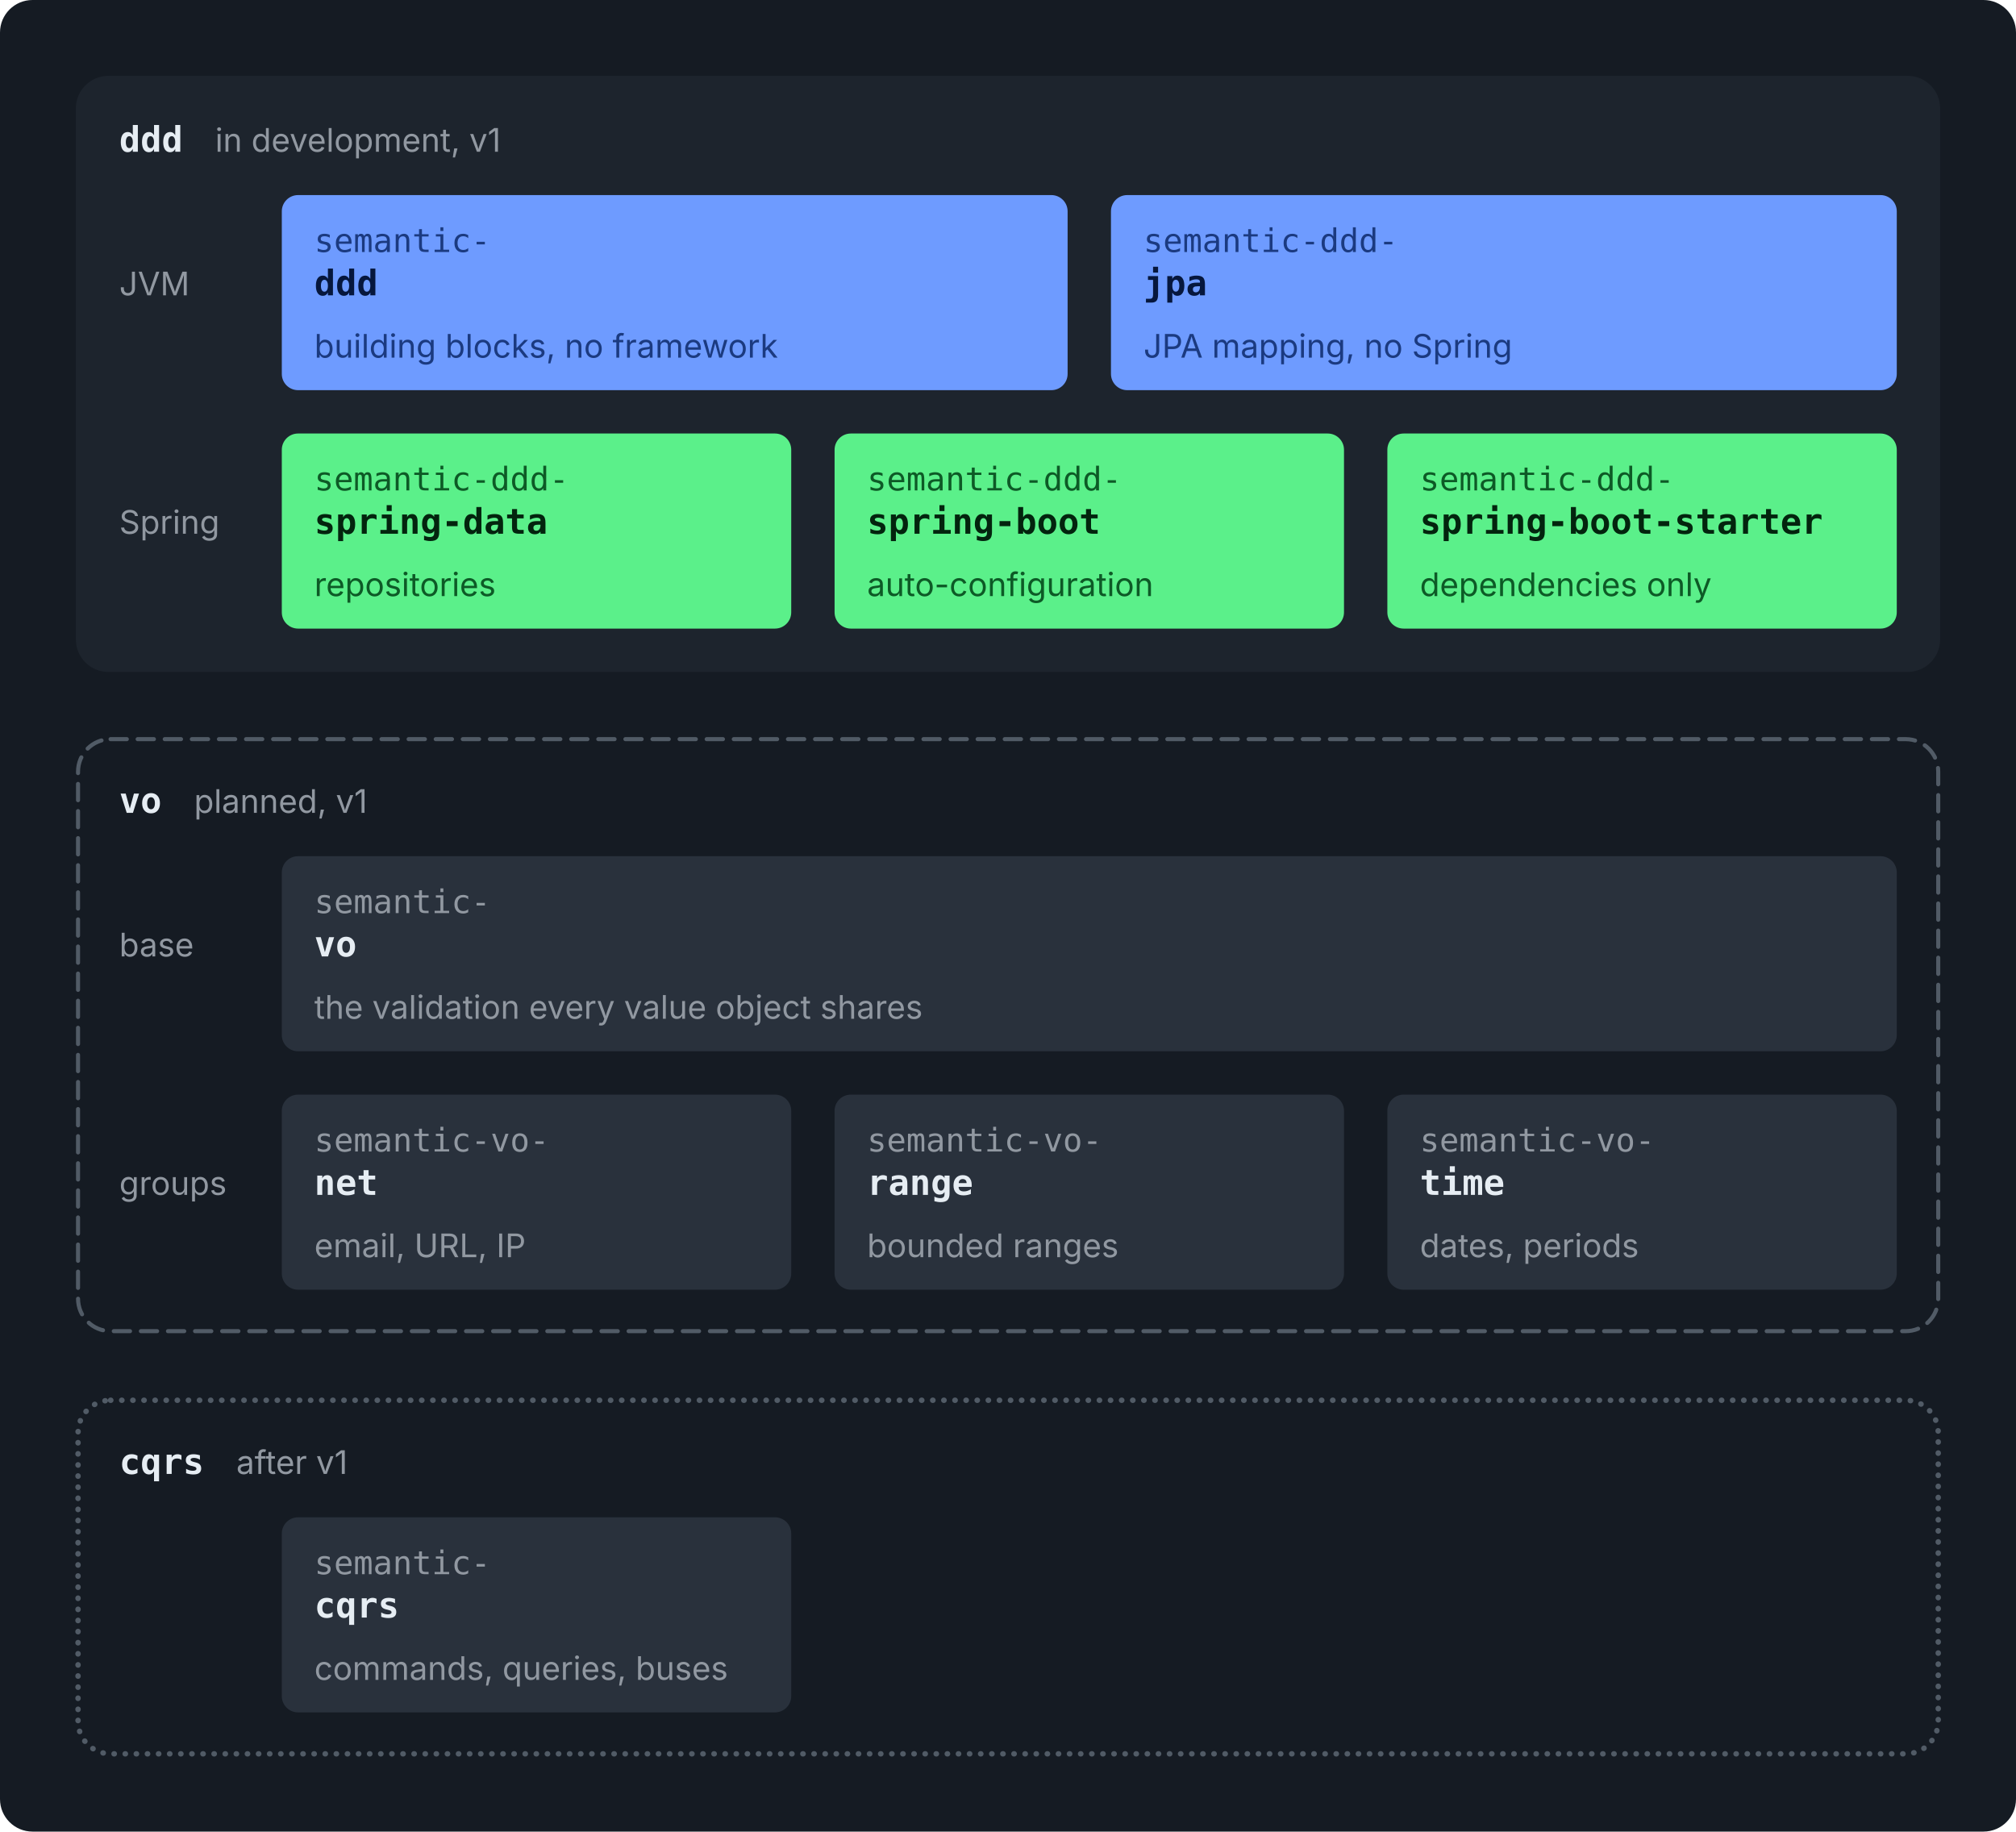
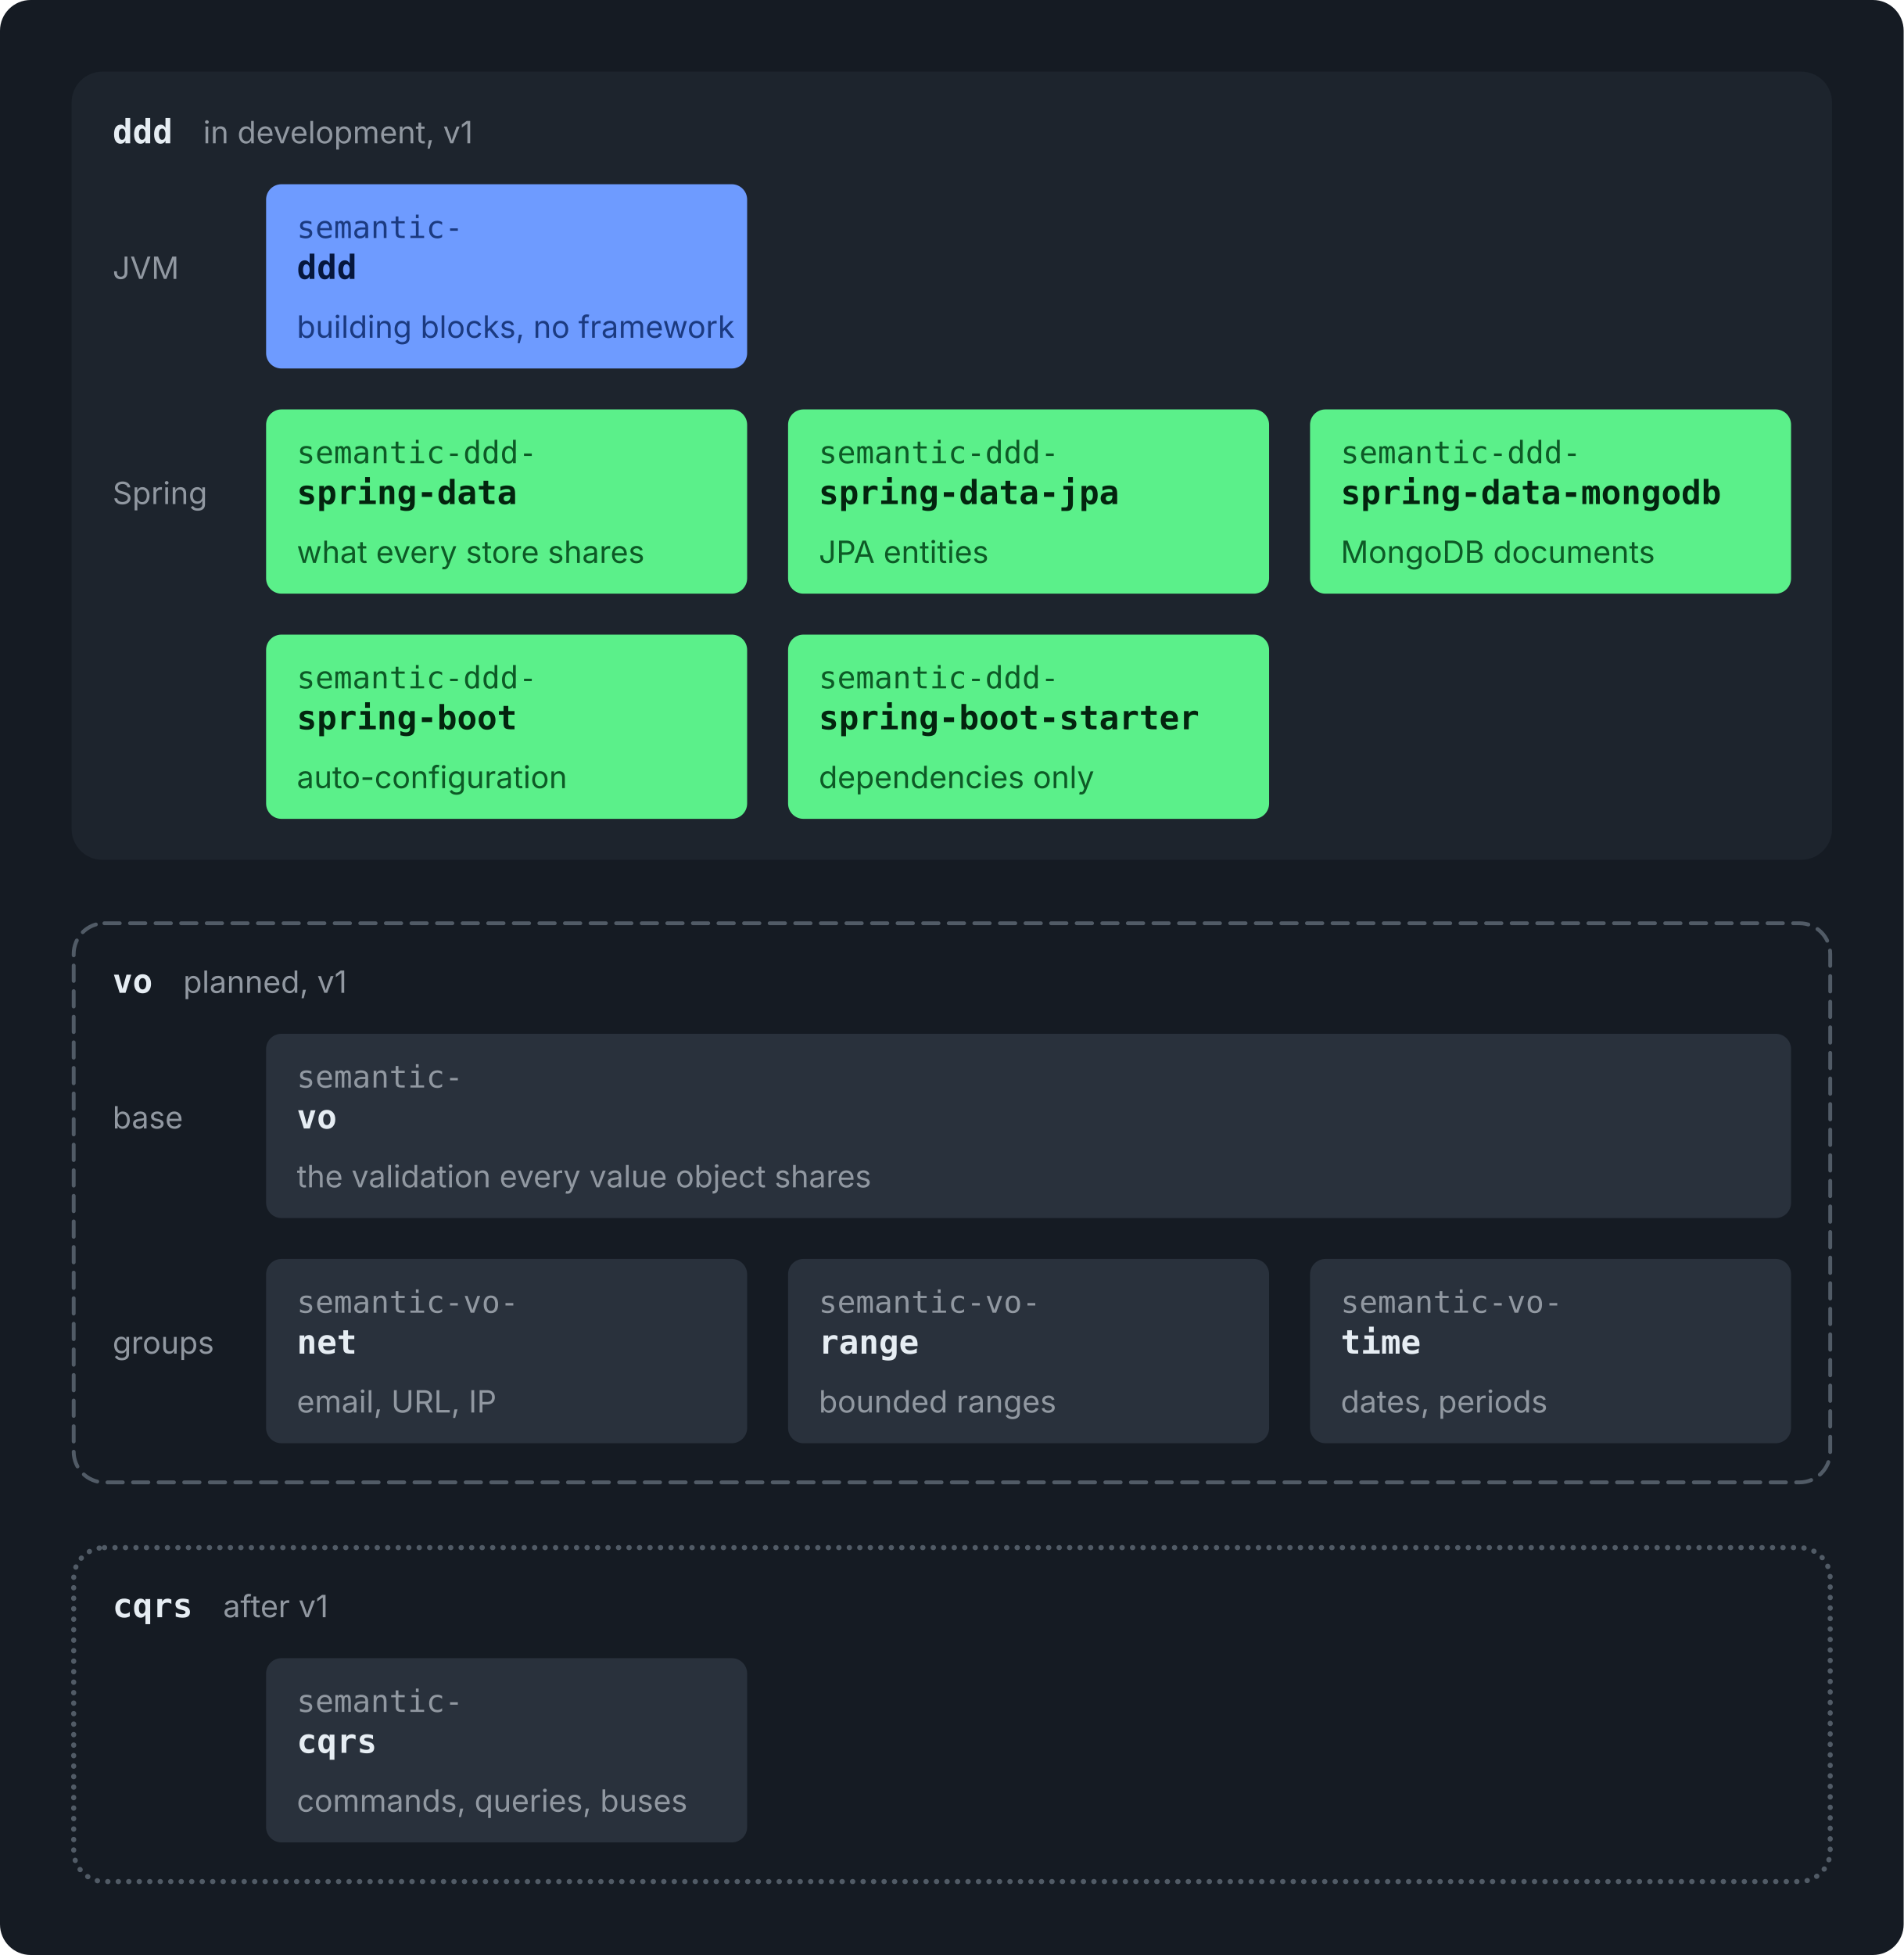
- <svg xmlns="http://www.w3.org/2000/svg" viewBox="0 0 744 676" width="744" height="676" role="img">
-   <rect width="744" height="676" rx="12" fill="#151B23" />
+ <svg xmlns="http://www.w3.org/2000/svg" viewBox="0 0 744 764" width="744" height="764" role="img">
+   <rect width="744" height="764" rx="12" fill="#151B23" />
  <g transform="translate(12,12)">
-     <rect x="16.0" y="16.0" width="688.0" height="220.0" rx="12" fill="#1D242D" />
+     <rect x="16.0" y="16.0" width="688.0" height="308.0" rx="12" fill="#1D242D" />
    <text x="32.0" y="44.0" font-family="ui-monospace, SFMono-Regular, 'SF Mono', Menlo, Consolas, monospace" font-size="13" font-weight="600" fill="#E6EDF3" text-anchor="start">ddd</text>
    <text x="67.4" y="44.0" font-family="-apple-system, BlinkMacSystemFont, 'Segoe UI', Inter, Helvetica, Arial, sans-serif" font-size="12" font-weight="400" fill="#9198A1" text-anchor="start">in development, v1</text>
    <text x="32.0" y="97.0" font-family="-apple-system, BlinkMacSystemFont, 'Segoe UI', Inter, Helvetica, Arial, sans-serif" font-size="12" font-weight="400" fill="#9198A1" text-anchor="start">JVM</text>
-     <rect x="92.0" y="60.0" width="290.0" height="72.0" rx="6" fill="#6E9BFF" />
+     <rect x="92.0" y="60.0" width="188.0" height="72.0" rx="6" fill="#6E9BFF" />
    <text x="104.0" y="81.0" font-family="ui-monospace, SFMono-Regular, 'SF Mono', Menlo, Consolas, monospace" font-size="12" font-weight="400" fill="#1B3A80" text-anchor="start">semantic-</text>
    <text x="104.0" y="97.0" font-family="ui-monospace, SFMono-Regular, 'SF Mono', Menlo, Consolas, monospace" font-size="13" font-weight="600" fill="#06173D" text-anchor="start">ddd</text>
    <text x="104.0" y="120.0" font-family="-apple-system, BlinkMacSystemFont, 'Segoe UI', Inter, Helvetica, Arial, sans-serif" font-size="12" font-weight="400" fill="#1B3A80" text-anchor="start">building blocks, no framework</text>
-     <rect x="398.0" y="60.0" width="290.0" height="72.0" rx="6" fill="#6E9BFF" />
-     <text x="410.0" y="81.0" font-family="ui-monospace, SFMono-Regular, 'SF Mono', Menlo, Consolas, monospace" font-size="12" font-weight="400" fill="#1B3A80" text-anchor="start">semantic-ddd-</text>
-     <text x="410.0" y="97.0" font-family="ui-monospace, SFMono-Regular, 'SF Mono', Menlo, Consolas, monospace" font-size="13" font-weight="600" fill="#06173D" text-anchor="start">jpa</text>
-     <text x="410.0" y="120.0" font-family="-apple-system, BlinkMacSystemFont, 'Segoe UI', Inter, Helvetica, Arial, sans-serif" font-size="12" font-weight="400" fill="#1B3A80" text-anchor="start">JPA mapping, no Spring</text>
    <text x="32.0" y="185.0" font-family="-apple-system, BlinkMacSystemFont, 'Segoe UI', Inter, Helvetica, Arial, sans-serif" font-size="12" font-weight="400" fill="#9198A1" text-anchor="start">Spring</text>
    <rect x="92.0" y="148.0" width="188.0" height="72.0" rx="6" fill="#5BF08A" />
    <text x="104.0" y="169.0" font-family="ui-monospace, SFMono-Regular, 'SF Mono', Menlo, Consolas, monospace" font-size="12" font-weight="400" fill="#0D5A26" text-anchor="start">semantic-ddd-</text>
    <text x="104.0" y="185.0" font-family="ui-monospace, SFMono-Regular, 'SF Mono', Menlo, Consolas, monospace" font-size="13" font-weight="600" fill="#03240E" text-anchor="start">spring-data</text>
-     <text x="104.0" y="208.0" font-family="-apple-system, BlinkMacSystemFont, 'Segoe UI', Inter, Helvetica, Arial, sans-serif" font-size="12" font-weight="400" fill="#0D5A26" text-anchor="start">repositories</text>
+     <text x="104.0" y="208.0" font-family="-apple-system, BlinkMacSystemFont, 'Segoe UI', Inter, Helvetica, Arial, sans-serif" font-size="12" font-weight="400" fill="#0D5A26" text-anchor="start">what every store shares</text>
    <rect x="296.0" y="148.0" width="188.0" height="72.0" rx="6" fill="#5BF08A" />
    <text x="308.0" y="169.0" font-family="ui-monospace, SFMono-Regular, 'SF Mono', Menlo, Consolas, monospace" font-size="12" font-weight="400" fill="#0D5A26" text-anchor="start">semantic-ddd-</text>
-     <text x="308.0" y="185.0" font-family="ui-monospace, SFMono-Regular, 'SF Mono', Menlo, Consolas, monospace" font-size="13" font-weight="600" fill="#03240E" text-anchor="start">spring-boot</text>
-     <text x="308.0" y="208.0" font-family="-apple-system, BlinkMacSystemFont, 'Segoe UI', Inter, Helvetica, Arial, sans-serif" font-size="12" font-weight="400" fill="#0D5A26" text-anchor="start">auto-configuration</text>
+     <text x="308.0" y="185.0" font-family="ui-monospace, SFMono-Regular, 'SF Mono', Menlo, Consolas, monospace" font-size="13" font-weight="600" fill="#03240E" text-anchor="start">spring-data-jpa</text>
+     <text x="308.0" y="208.0" font-family="-apple-system, BlinkMacSystemFont, 'Segoe UI', Inter, Helvetica, Arial, sans-serif" font-size="12" font-weight="400" fill="#0D5A26" text-anchor="start">JPA entities</text>
    <rect x="500.0" y="148.0" width="188.0" height="72.0" rx="6" fill="#5BF08A" />
    <text x="512.0" y="169.0" font-family="ui-monospace, SFMono-Regular, 'SF Mono', Menlo, Consolas, monospace" font-size="12" font-weight="400" fill="#0D5A26" text-anchor="start">semantic-ddd-</text>
-     <text x="512.0" y="185.0" font-family="ui-monospace, SFMono-Regular, 'SF Mono', Menlo, Consolas, monospace" font-size="13" font-weight="600" fill="#03240E" text-anchor="start">spring-boot-starter</text>
-     <text x="512.0" y="208.0" font-family="-apple-system, BlinkMacSystemFont, 'Segoe UI', Inter, Helvetica, Arial, sans-serif" font-size="12" font-weight="400" fill="#0D5A26" text-anchor="start">dependencies only</text>
-     <rect x="16.8" y="260.8" width="686.5" height="218.5" rx="12" fill="none" stroke="#515B66" stroke-width="1.5" stroke-dasharray="6 4" stroke-linecap="round" />
-     <text x="32.0" y="288.0" font-family="ui-monospace, SFMono-Regular, 'SF Mono', Menlo, Consolas, monospace" font-size="13" font-weight="600" fill="#E6EDF3" text-anchor="start">vo</text>
-     <text x="59.6" y="288.0" font-family="-apple-system, BlinkMacSystemFont, 'Segoe UI', Inter, Helvetica, Arial, sans-serif" font-size="12" font-weight="400" fill="#9198A1" text-anchor="start">planned, v1</text>
-     <text x="32.0" y="341.0" font-family="-apple-system, BlinkMacSystemFont, 'Segoe UI', Inter, Helvetica, Arial, sans-serif" font-size="12" font-weight="400" fill="#9198A1" text-anchor="start">base</text>
-     <rect x="92.0" y="304.0" width="596.0" height="72.0" rx="6" fill="#29313C" />
-     <text x="104.0" y="325.0" font-family="ui-monospace, SFMono-Regular, 'SF Mono', Menlo, Consolas, monospace" font-size="12" font-weight="400" fill="#9198A1" text-anchor="start">semantic-</text>
-     <text x="104.0" y="341.0" font-family="ui-monospace, SFMono-Regular, 'SF Mono', Menlo, Consolas, monospace" font-size="13" font-weight="600" fill="#E6EDF3" text-anchor="start">vo</text>
-     <text x="104.0" y="364.0" font-family="-apple-system, BlinkMacSystemFont, 'Segoe UI', Inter, Helvetica, Arial, sans-serif" font-size="12" font-weight="400" fill="#9198A1" text-anchor="start">the validation every value object shares</text>
-     <text x="32.0" y="429.0" font-family="-apple-system, BlinkMacSystemFont, 'Segoe UI', Inter, Helvetica, Arial, sans-serif" font-size="12" font-weight="400" fill="#9198A1" text-anchor="start">groups</text>
-     <rect x="92.0" y="392.0" width="188.0" height="72.0" rx="6" fill="#29313C" />
-     <text x="104.0" y="413.0" font-family="ui-monospace, SFMono-Regular, 'SF Mono', Menlo, Consolas, monospace" font-size="12" font-weight="400" fill="#9198A1" text-anchor="start">semantic-vo-</text>
-     <text x="104.0" y="429.0" font-family="ui-monospace, SFMono-Regular, 'SF Mono', Menlo, Consolas, monospace" font-size="13" font-weight="600" fill="#E6EDF3" text-anchor="start">net</text>
-     <text x="104.0" y="452.0" font-family="-apple-system, BlinkMacSystemFont, 'Segoe UI', Inter, Helvetica, Arial, sans-serif" font-size="12" font-weight="400" fill="#9198A1" text-anchor="start">email, URL, IP</text>
-     <rect x="296.0" y="392.0" width="188.0" height="72.0" rx="6" fill="#29313C" />
-     <text x="308.0" y="413.0" font-family="ui-monospace, SFMono-Regular, 'SF Mono', Menlo, Consolas, monospace" font-size="12" font-weight="400" fill="#9198A1" text-anchor="start">semantic-vo-</text>
-     <text x="308.0" y="429.0" font-family="ui-monospace, SFMono-Regular, 'SF Mono', Menlo, Consolas, monospace" font-size="13" font-weight="600" fill="#E6EDF3" text-anchor="start">range</text>
-     <text x="308.0" y="452.0" font-family="-apple-system, BlinkMacSystemFont, 'Segoe UI', Inter, Helvetica, Arial, sans-serif" font-size="12" font-weight="400" fill="#9198A1" text-anchor="start">bounded ranges</text>
-     <rect x="500.0" y="392.0" width="188.0" height="72.0" rx="6" fill="#29313C" />
-     <text x="512.0" y="413.0" font-family="ui-monospace, SFMono-Regular, 'SF Mono', Menlo, Consolas, monospace" font-size="12" font-weight="400" fill="#9198A1" text-anchor="start">semantic-vo-</text>
-     <text x="512.0" y="429.0" font-family="ui-monospace, SFMono-Regular, 'SF Mono', Menlo, Consolas, monospace" font-size="13" font-weight="600" fill="#E6EDF3" text-anchor="start">time</text>
-     <text x="512.0" y="452.0" font-family="-apple-system, BlinkMacSystemFont, 'Segoe UI', Inter, Helvetica, Arial, sans-serif" font-size="12" font-weight="400" fill="#9198A1" text-anchor="start">dates, periods</text>
-     <rect x="16.8" y="504.8" width="686.5" height="130.5" rx="12" fill="none" stroke="#515B66" stroke-width="2" stroke-dasharray="0.1 4" stroke-linecap="round" />
-     <text x="32.0" y="532.0" font-family="ui-monospace, SFMono-Regular, 'SF Mono', Menlo, Consolas, monospace" font-size="13" font-weight="600" fill="#E6EDF3" text-anchor="start">cqrs</text>
-     <text x="75.2" y="532.0" font-family="-apple-system, BlinkMacSystemFont, 'Segoe UI', Inter, Helvetica, Arial, sans-serif" font-size="12" font-weight="400" fill="#9198A1" text-anchor="start">after v1</text>
-     <rect x="92.0" y="548.0" width="188.0" height="72.0" rx="6" fill="#29313C" />
-     <text x="104.0" y="569.0" font-family="ui-monospace, SFMono-Regular, 'SF Mono', Menlo, Consolas, monospace" font-size="12" font-weight="400" fill="#9198A1" text-anchor="start">semantic-</text>
-     <text x="104.0" y="585.0" font-family="ui-monospace, SFMono-Regular, 'SF Mono', Menlo, Consolas, monospace" font-size="13" font-weight="600" fill="#E6EDF3" text-anchor="start">cqrs</text>
-     <text x="104.0" y="608.0" font-family="-apple-system, BlinkMacSystemFont, 'Segoe UI', Inter, Helvetica, Arial, sans-serif" font-size="12" font-weight="400" fill="#9198A1" text-anchor="start">commands, queries, buses</text>
+     <text x="512.0" y="185.0" font-family="ui-monospace, SFMono-Regular, 'SF Mono', Menlo, Consolas, monospace" font-size="13" font-weight="600" fill="#03240E" text-anchor="start">spring-data-mongodb</text>
+     <text x="512.0" y="208.0" font-family="-apple-system, BlinkMacSystemFont, 'Segoe UI', Inter, Helvetica, Arial, sans-serif" font-size="12" font-weight="400" fill="#0D5A26" text-anchor="start">MongoDB documents</text>
+     <rect x="92.0" y="236.0" width="188.0" height="72.0" rx="6" fill="#5BF08A" />
+     <text x="104.0" y="257.0" font-family="ui-monospace, SFMono-Regular, 'SF Mono', Menlo, Consolas, monospace" font-size="12" font-weight="400" fill="#0D5A26" text-anchor="start">semantic-ddd-</text>
+     <text x="104.0" y="273.0" font-family="ui-monospace, SFMono-Regular, 'SF Mono', Menlo, Consolas, monospace" font-size="13" font-weight="600" fill="#03240E" text-anchor="start">spring-boot</text>
+     <text x="104.0" y="296.0" font-family="-apple-system, BlinkMacSystemFont, 'Segoe UI', Inter, Helvetica, Arial, sans-serif" font-size="12" font-weight="400" fill="#0D5A26" text-anchor="start">auto-configuration</text>
+     <rect x="296.0" y="236.0" width="188.0" height="72.0" rx="6" fill="#5BF08A" />
+     <text x="308.0" y="257.0" font-family="ui-monospace, SFMono-Regular, 'SF Mono', Menlo, Consolas, monospace" font-size="12" font-weight="400" fill="#0D5A26" text-anchor="start">semantic-ddd-</text>
+     <text x="308.0" y="273.0" font-family="ui-monospace, SFMono-Regular, 'SF Mono', Menlo, Consolas, monospace" font-size="13" font-weight="600" fill="#03240E" text-anchor="start">spring-boot-starter</text>
+     <text x="308.0" y="296.0" font-family="-apple-system, BlinkMacSystemFont, 'Segoe UI', Inter, Helvetica, Arial, sans-serif" font-size="12" font-weight="400" fill="#0D5A26" text-anchor="start">dependencies only</text>
+     <rect x="16.8" y="348.8" width="686.5" height="218.5" rx="12" fill="none" stroke="#515B66" stroke-width="1.5" stroke-dasharray="6 4" stroke-linecap="round" />
+     <text x="32.0" y="376.0" font-family="ui-monospace, SFMono-Regular, 'SF Mono', Menlo, Consolas, monospace" font-size="13" font-weight="600" fill="#E6EDF3" text-anchor="start">vo</text>
+     <text x="59.6" y="376.0" font-family="-apple-system, BlinkMacSystemFont, 'Segoe UI', Inter, Helvetica, Arial, sans-serif" font-size="12" font-weight="400" fill="#9198A1" text-anchor="start">planned, v1</text>
+     <text x="32.0" y="429.0" font-family="-apple-system, BlinkMacSystemFont, 'Segoe UI', Inter, Helvetica, Arial, sans-serif" font-size="12" font-weight="400" fill="#9198A1" text-anchor="start">base</text>
+     <rect x="92.0" y="392.0" width="596.0" height="72.0" rx="6" fill="#29313C" />
+     <text x="104.0" y="413.0" font-family="ui-monospace, SFMono-Regular, 'SF Mono', Menlo, Consolas, monospace" font-size="12" font-weight="400" fill="#9198A1" text-anchor="start">semantic-</text>
+     <text x="104.0" y="429.0" font-family="ui-monospace, SFMono-Regular, 'SF Mono', Menlo, Consolas, monospace" font-size="13" font-weight="600" fill="#E6EDF3" text-anchor="start">vo</text>
+     <text x="104.0" y="452.0" font-family="-apple-system, BlinkMacSystemFont, 'Segoe UI', Inter, Helvetica, Arial, sans-serif" font-size="12" font-weight="400" fill="#9198A1" text-anchor="start">the validation every value object shares</text>
+     <text x="32.0" y="517.0" font-family="-apple-system, BlinkMacSystemFont, 'Segoe UI', Inter, Helvetica, Arial, sans-serif" font-size="12" font-weight="400" fill="#9198A1" text-anchor="start">groups</text>
+     <rect x="92.0" y="480.0" width="188.0" height="72.0" rx="6" fill="#29313C" />
+     <text x="104.0" y="501.0" font-family="ui-monospace, SFMono-Regular, 'SF Mono', Menlo, Consolas, monospace" font-size="12" font-weight="400" fill="#9198A1" text-anchor="start">semantic-vo-</text>
+     <text x="104.0" y="517.0" font-family="ui-monospace, SFMono-Regular, 'SF Mono', Menlo, Consolas, monospace" font-size="13" font-weight="600" fill="#E6EDF3" text-anchor="start">net</text>
+     <text x="104.0" y="540.0" font-family="-apple-system, BlinkMacSystemFont, 'Segoe UI', Inter, Helvetica, Arial, sans-serif" font-size="12" font-weight="400" fill="#9198A1" text-anchor="start">email, URL, IP</text>
+     <rect x="296.0" y="480.0" width="188.0" height="72.0" rx="6" fill="#29313C" />
+     <text x="308.0" y="501.0" font-family="ui-monospace, SFMono-Regular, 'SF Mono', Menlo, Consolas, monospace" font-size="12" font-weight="400" fill="#9198A1" text-anchor="start">semantic-vo-</text>
+     <text x="308.0" y="517.0" font-family="ui-monospace, SFMono-Regular, 'SF Mono', Menlo, Consolas, monospace" font-size="13" font-weight="600" fill="#E6EDF3" text-anchor="start">range</text>
+     <text x="308.0" y="540.0" font-family="-apple-system, BlinkMacSystemFont, 'Segoe UI', Inter, Helvetica, Arial, sans-serif" font-size="12" font-weight="400" fill="#9198A1" text-anchor="start">bounded ranges</text>
+     <rect x="500.0" y="480.0" width="188.0" height="72.0" rx="6" fill="#29313C" />
+     <text x="512.0" y="501.0" font-family="ui-monospace, SFMono-Regular, 'SF Mono', Menlo, Consolas, monospace" font-size="12" font-weight="400" fill="#9198A1" text-anchor="start">semantic-vo-</text>
+     <text x="512.0" y="517.0" font-family="ui-monospace, SFMono-Regular, 'SF Mono', Menlo, Consolas, monospace" font-size="13" font-weight="600" fill="#E6EDF3" text-anchor="start">time</text>
+     <text x="512.0" y="540.0" font-family="-apple-system, BlinkMacSystemFont, 'Segoe UI', Inter, Helvetica, Arial, sans-serif" font-size="12" font-weight="400" fill="#9198A1" text-anchor="start">dates, periods</text>
+     <rect x="16.8" y="592.8" width="686.5" height="130.5" rx="12" fill="none" stroke="#515B66" stroke-width="2" stroke-dasharray="0.1 4" stroke-linecap="round" />
+     <text x="32.0" y="620.0" font-family="ui-monospace, SFMono-Regular, 'SF Mono', Menlo, Consolas, monospace" font-size="13" font-weight="600" fill="#E6EDF3" text-anchor="start">cqrs</text>
+     <text x="75.2" y="620.0" font-family="-apple-system, BlinkMacSystemFont, 'Segoe UI', Inter, Helvetica, Arial, sans-serif" font-size="12" font-weight="400" fill="#9198A1" text-anchor="start">after v1</text>
+     <rect x="92.0" y="636.0" width="188.0" height="72.0" rx="6" fill="#29313C" />
+     <text x="104.0" y="657.0" font-family="ui-monospace, SFMono-Regular, 'SF Mono', Menlo, Consolas, monospace" font-size="12" font-weight="400" fill="#9198A1" text-anchor="start">semantic-</text>
+     <text x="104.0" y="673.0" font-family="ui-monospace, SFMono-Regular, 'SF Mono', Menlo, Consolas, monospace" font-size="13" font-weight="600" fill="#E6EDF3" text-anchor="start">cqrs</text>
+     <text x="104.0" y="696.0" font-family="-apple-system, BlinkMacSystemFont, 'Segoe UI', Inter, Helvetica, Arial, sans-serif" font-size="12" font-weight="400" fill="#9198A1" text-anchor="start">commands, queries, buses</text>
  </g>
</svg>
